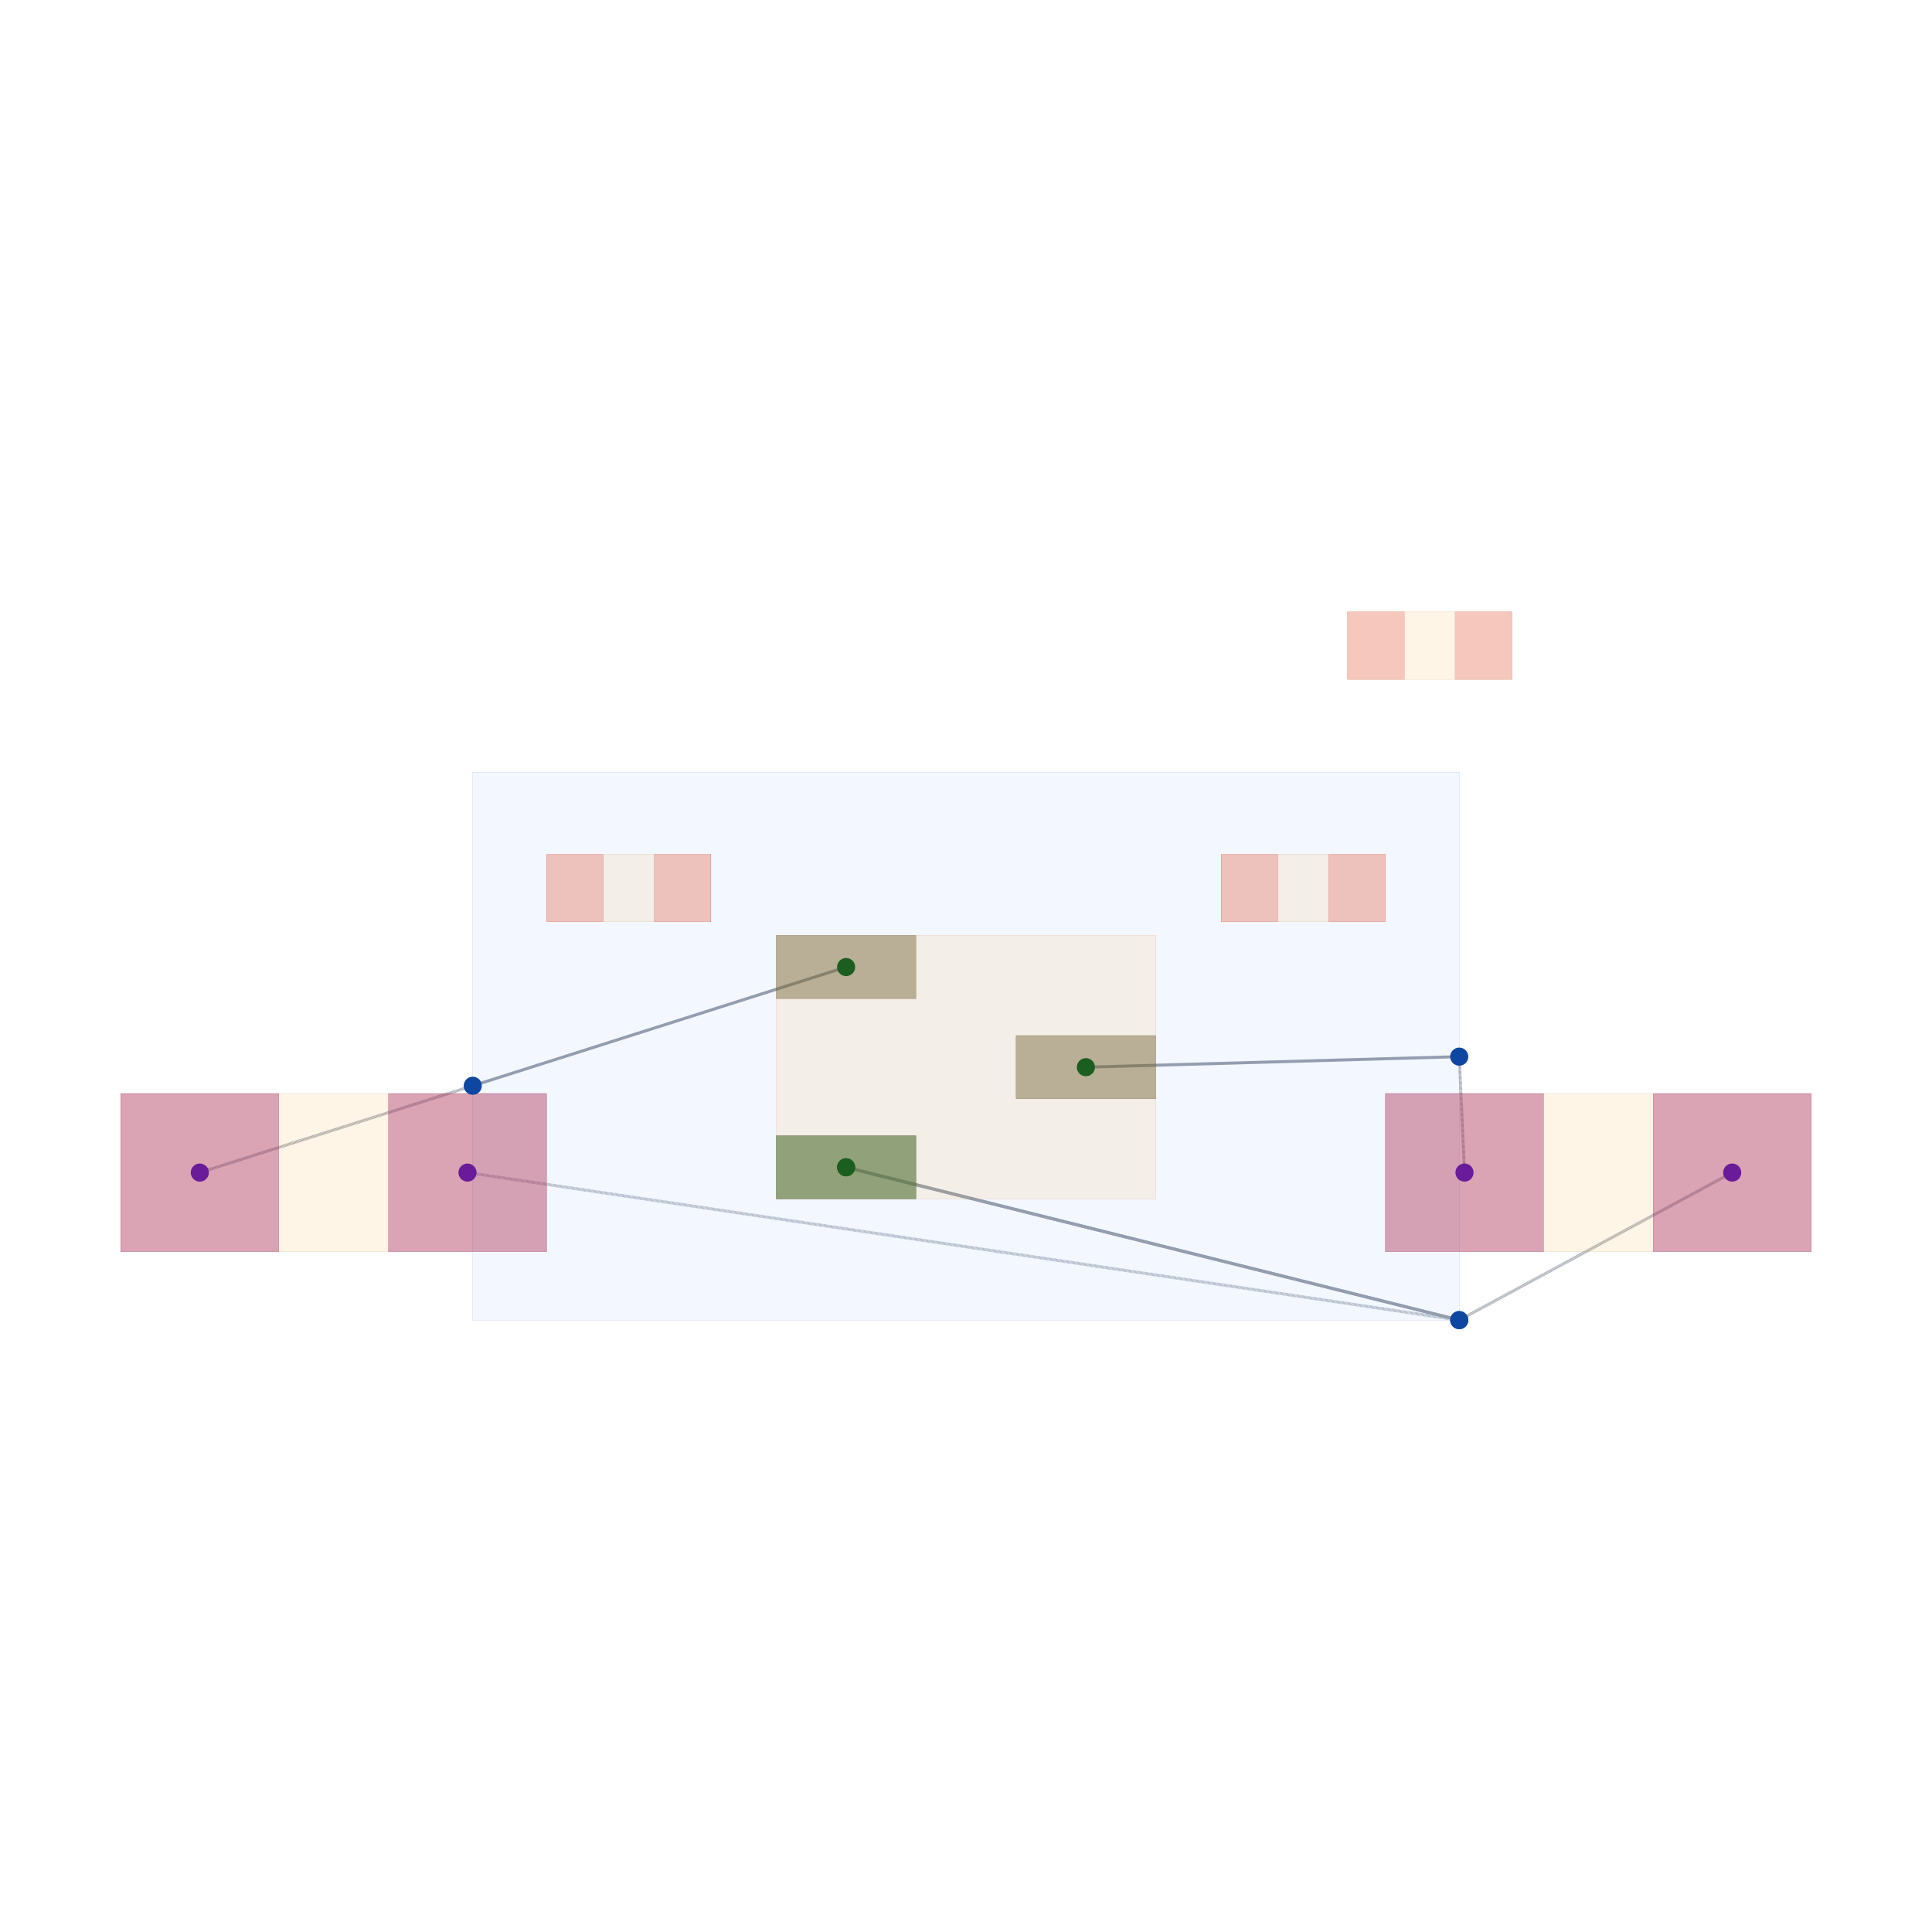
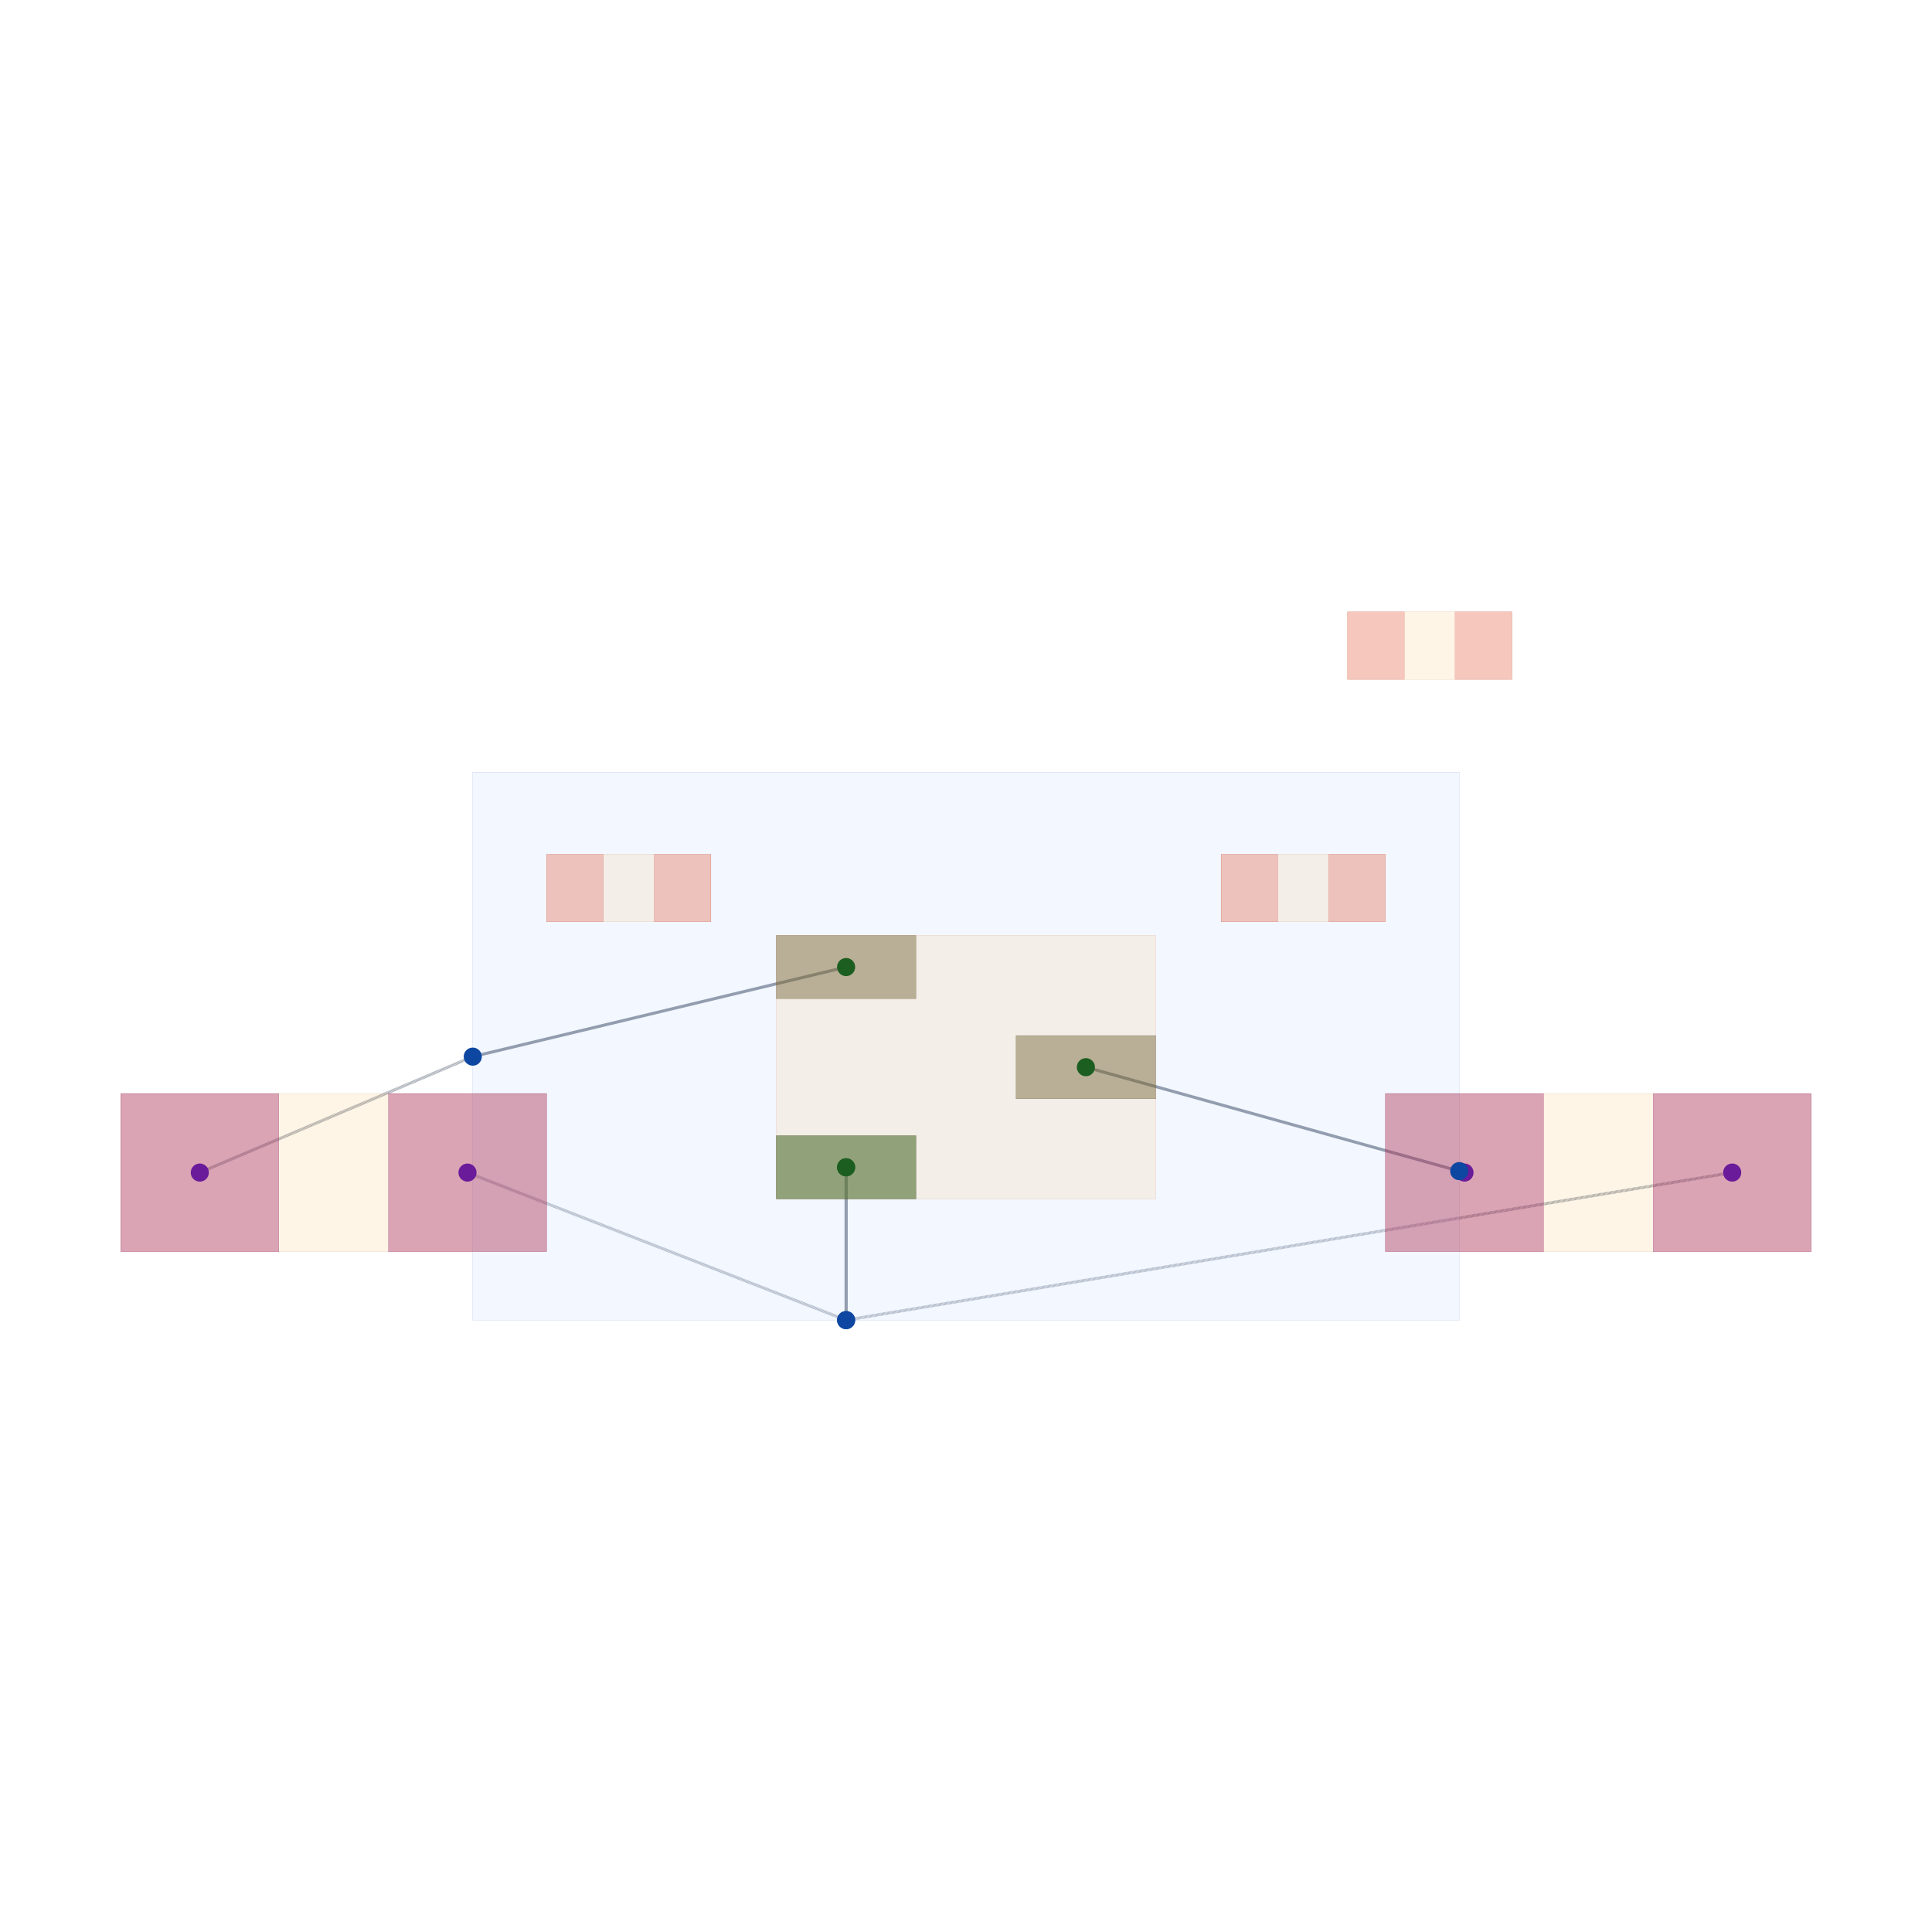
<svg xmlns="http://www.w3.org/2000/svg" width="640" height="640" viewBox="0 0 640 640">
  <rect width="100%" height="100%" fill="white" />
  <g>
-     <polyline data-points="-1.1375,0.95 -4.68,-0.17643701589889926" data-type="line" data-label="breakout segment source_trace_jin_vin_to_u1_vin" points="280.287,320.349 156.608,359.676" fill="none" stroke="#7e8794" stroke-width="1px" />
+     <polyline data-points="-1.1375,0.95 -4.68,0.10000000000000009" data-type="line" data-label="breakout segment source_trace_jin_vin_to_u1_vin" points="280.287,320.349 156.608,350.025" fill="none" stroke="#7e8794" stroke-width="1px" />
  </g>
  <g>
-     <polyline data-points="-4.68,-0.17643701589889926 -7.27,-1" data-type="line" data-label="target guide source_trace_jin_vin_to_u1_vin" points="156.608,359.676 66.185,388.429" fill="none" stroke="#7e8794" stroke-width="1px" stroke-dasharray="0.15 0.15" />
+     <polyline data-points="-4.68,0.10000000000000009 -7.27,-1" data-type="line" data-label="target guide source_trace_jin_vin_to_u1_vin" points="156.608,350.025 66.185,388.429" fill="none" stroke="#7e8794" stroke-width="1px" stroke-dasharray="0.15 0.15" />
  </g>
  <g>
-     <polyline data-points="-1.1375,-0.95 4.68,-2.4" data-type="line" data-label="breakout segment source_trace_jin_gnd_to_u1_gnd" points="280.287,386.683 483.392,437.307" fill="none" stroke="#7e8794" stroke-width="1px" />
+     <polyline data-points="-1.1375,-0.95 -1.1375,-2.4" data-type="line" data-label="breakout segment source_trace_jin_gnd_to_u1_gnd" points="280.287,386.683 280.287,437.307" fill="none" stroke="#7e8794" stroke-width="1px" />
  </g>
  <g>
-     <polyline data-points="4.68,-2.4 -4.73,-1" data-type="line" data-label="target guide source_trace_jin_gnd_to_u1_gnd" points="483.392,437.307 154.863,388.429" fill="none" stroke="#7e8794" stroke-width="1px" stroke-dasharray="0.15 0.15" />
+     <polyline data-points="-1.1375,-2.4 -4.73,-1" data-type="line" data-label="target guide source_trace_jin_gnd_to_u1_gnd" points="280.287,437.307 154.863,388.429" fill="none" stroke="#7e8794" stroke-width="1px" stroke-dasharray="0.15 0.15" />
  </g>
  <g>
-     <polyline data-points="-1.1375,-0.95 4.68,-2.4" data-type="line" data-label="breakout segment source_trace_jout_gnd_to_u1_gnd" points="280.287,386.683 483.392,437.307" fill="none" stroke="#7e8794" stroke-width="1px" />
+     <polyline data-points="-1.1375,-0.95 -1.1375,-2.4" data-type="line" data-label="breakout segment source_trace_jout_gnd_to_u1_gnd" points="280.287,386.683 280.287,437.307" fill="none" stroke="#7e8794" stroke-width="1px" />
  </g>
  <g>
-     <polyline data-points="4.68,-2.4 7.27,-1" data-type="line" data-label="target guide source_trace_jout_gnd_to_u1_gnd" points="483.392,437.307 573.815,388.429" fill="none" stroke="#7e8794" stroke-width="1px" stroke-dasharray="0.15 0.15" />
+     <polyline data-points="-1.1375,-2.4 7.27,-1" data-type="line" data-label="target guide source_trace_jout_gnd_to_u1_gnd" points="280.287,437.307 573.815,388.429" fill="none" stroke="#7e8794" stroke-width="1px" stroke-dasharray="0.15 0.15" />
  </g>
  <g>
-     <polyline data-points="1.1375,0 4.68,0.10000000000000009" data-type="line" data-label="breakout segment source_trace_jout_vout_to_u1_vout" points="359.713,353.516 483.392,350.025" fill="none" stroke="#7e8794" stroke-width="1px" />
+     <polyline data-points="1.1375,0 4.68,-0.9860821155184412" data-type="line" data-label="breakout segment source_trace_jout_vout_to_u1_vout" points="359.713,353.516 483.392,387.943" fill="none" stroke="#7e8794" stroke-width="1px" />
  </g>
  <g>
-     <polyline data-points="4.68,0.10000000000000009 4.73,-1" data-type="line" data-label="target guide source_trace_jout_vout_to_u1_vout" points="483.392,350.025 485.137,388.429" fill="none" stroke="#7e8794" stroke-width="1px" stroke-dasharray="0.15 0.15" />
+     <polyline data-points="4.68,-0.9860821155184412 4.73,-1" data-type="line" data-label="target guide source_trace_jout_vout_to_u1_vout" points="483.392,387.943 485.137,388.429" fill="none" stroke="#7e8794" stroke-width="1px" stroke-dasharray="0.15 0.15" />
  </g>
  <g>
    <rect data-type="rect" data-label="breakout bounds" data-x="0" data-y="0.19999999999999973" x="156.608" y="255.761" width="326.783" height="181.546" fill="rgba(210, 225, 255, 0.25)" stroke="#315fba" stroke-width="0.029" />
  </g>
  <g>
    <rect data-type="rect" data-label="U1 sot23" data-x="0" data-y="0" x="257.157" y="309.875" width="125.686" height="87.282" fill="rgba(245, 158, 11, 0.1)" stroke="#b45309" stroke-width="0.029" />
  </g>
  <g>
    <rect data-type="rect" data-label="CIN 0402" data-x="-3.2" data-y="1.7" x="181.047" y="282.993" width="54.464" height="22.344" fill="rgba(245, 158, 11, 0.1)" stroke="#b45309" stroke-width="0.029" />
  </g>
  <g>
    <rect data-type="rect" data-label="COUT 0402" data-x="3.2" data-y="1.7" x="404.489" y="282.993" width="54.464" height="22.344" fill="rgba(245, 158, 11, 0.1)" stroke="#b45309" stroke-width="0.029" />
  </g>
  <g>
    <rect data-type="rect" data-label="JIN pinrow2" data-x="-6" data-y="-1" x="40" y="362.244" width="141.047" height="52.369" fill="rgba(245, 158, 11, 0.1)" stroke="#b45309" stroke-width="0.029" />
  </g>
  <g>
    <rect data-type="rect" data-label="JOUT pinrow2" data-x="6" data-y="-1" x="458.953" y="362.244" width="141.047" height="52.369" fill="rgba(245, 158, 11, 0.1)" stroke="#b45309" stroke-width="0.029" />
  </g>
  <g>
    <rect data-type="rect" data-label="RLED 0402" data-x="4.4" data-y="4" x="446.384" y="202.693" width="54.464" height="22.344" fill="rgba(245, 158, 11, 0.1)" stroke="#b45309" stroke-width="0.029" />
  </g>
  <g>
    <rect data-type="rect" data-label="U1.VIN" data-x="-1.1375" data-y="0.95" x="257.157" y="309.875" width="46.259" height="20.948" fill="rgba(220, 38, 38, 0.22)" stroke="#b91c1c" stroke-width="0.029" />
  </g>
  <g>
    <rect data-type="rect" data-label="U1.GND" data-x="-1.1375" data-y="-0.95" x="257.157" y="376.209" width="46.259" height="20.948" fill="rgba(220, 38, 38, 0.22)" stroke="#b91c1c" stroke-width="0.029" />
  </g>
  <g>
    <rect data-type="rect" data-label="U1.VOUT" data-x="1.1375" data-y="0" x="336.584" y="343.042" width="46.259" height="20.948" fill="rgba(220, 38, 38, 0.22)" stroke="#b91c1c" stroke-width="0.029" />
  </g>
  <g>
    <rect data-type="rect" data-label="CIN.1" data-x="-3.71" data-y="1.7" x="181.047" y="282.993" width="18.853" height="22.344" fill="rgba(220, 38, 38, 0.22)" stroke="#b91c1c" stroke-width="0.029" />
  </g>
  <g>
    <rect data-type="rect" data-label="CIN.2" data-x="-2.6900000000000004" data-y="1.7" x="216.658" y="282.993" width="18.853" height="22.344" fill="rgba(220, 38, 38, 0.22)" stroke="#b91c1c" stroke-width="0.029" />
  </g>
  <g>
    <rect data-type="rect" data-label="COUT.1" data-x="2.6900000000000004" data-y="1.7" x="404.489" y="282.993" width="18.853" height="22.344" fill="rgba(220, 38, 38, 0.22)" stroke="#b91c1c" stroke-width="0.029" />
  </g>
  <g>
    <rect data-type="rect" data-label="COUT.2" data-x="3.71" data-y="1.7" x="440.1" y="282.993" width="18.853" height="22.344" fill="rgba(220, 38, 38, 0.22)" stroke="#b91c1c" stroke-width="0.029" />
  </g>
  <g>
    <rect data-type="rect" data-label="JIN.VIN" data-x="-7.27" data-y="-1" x="40" y="362.244" width="52.369" height="52.369" fill="rgba(220, 38, 38, 0.22)" stroke="#b91c1c" stroke-width="0.029" />
  </g>
  <g>
    <rect data-type="rect" data-label="JIN.GND" data-x="-4.73" data-y="-1" x="128.678" y="362.244" width="52.369" height="52.369" fill="rgba(220, 38, 38, 0.22)" stroke="#b91c1c" stroke-width="0.029" />
  </g>
  <g>
    <rect data-type="rect" data-label="JOUT.VOUT" data-x="4.73" data-y="-1" x="458.953" y="362.244" width="52.369" height="52.369" fill="rgba(220, 38, 38, 0.22)" stroke="#b91c1c" stroke-width="0.029" />
  </g>
  <g>
    <rect data-type="rect" data-label="JOUT.GND" data-x="7.27" data-y="-1" x="547.631" y="362.244" width="52.369" height="52.369" fill="rgba(220, 38, 38, 0.22)" stroke="#b91c1c" stroke-width="0.029" />
  </g>
  <g>
    <rect data-type="rect" data-label="RLED.1" data-x="3.8900000000000006" data-y="4" x="446.384" y="202.693" width="18.853" height="22.344" fill="rgba(220, 38, 38, 0.22)" stroke="#b91c1c" stroke-width="0.029" />
  </g>
  <g>
    <rect data-type="rect" data-label="RLED.2" data-x="4.91" data-y="4" x="481.995" y="202.693" width="18.853" height="22.344" fill="rgba(220, 38, 38, 0.22)" stroke="#b91c1c" stroke-width="0.029" />
  </g>
  <g>
    <rect data-type="rect" data-label="U1.VIN" data-x="-1.1375" data-y="0.95" x="257.157" y="309.875" width="46.259" height="20.948" fill="rgba(46, 125, 50, 0.28)" stroke="#1b5e20" stroke-width="0.029" />
  </g>
  <g>
    <rect data-type="rect" data-label="U1.GND" data-x="-1.1375" data-y="-0.95" x="257.157" y="376.209" width="46.259" height="20.948" fill="rgba(46, 125, 50, 0.28)" stroke="#1b5e20" stroke-width="0.029" />
  </g>
  <g>
    <rect data-type="rect" data-label="U1.GND" data-x="-1.1375" data-y="-0.95" x="257.157" y="376.209" width="46.259" height="20.948" fill="rgba(46, 125, 50, 0.28)" stroke="#1b5e20" stroke-width="0.029" />
  </g>
  <g>
    <rect data-type="rect" data-label="U1.VOUT" data-x="1.1375" data-y="0" x="336.584" y="343.042" width="46.259" height="20.948" fill="rgba(46, 125, 50, 0.28)" stroke="#1b5e20" stroke-width="0.029" />
  </g>
  <g>
    <rect data-type="rect" data-label="JIN.VIN" data-x="-7.27" data-y="-1" x="40" y="362.244" width="52.369" height="52.369" fill="rgba(106, 27, 154, 0.2)" stroke="#6a1b9a" stroke-width="0.029" />
  </g>
  <g>
    <rect data-type="rect" data-label="JIN.GND" data-x="-4.73" data-y="-1" x="128.678" y="362.244" width="52.369" height="52.369" fill="rgba(106, 27, 154, 0.2)" stroke="#6a1b9a" stroke-width="0.029" />
  </g>
  <g>
    <rect data-type="rect" data-label="JOUT.GND" data-x="7.27" data-y="-1" x="547.631" y="362.244" width="52.369" height="52.369" fill="rgba(106, 27, 154, 0.2)" stroke="#6a1b9a" stroke-width="0.029" />
  </g>
  <g>
    <rect data-type="rect" data-label="JOUT.VOUT" data-x="4.73" data-y="-1" x="458.953" y="362.244" width="52.369" height="52.369" fill="rgba(106, 27, 154, 0.2)" stroke="#6a1b9a" stroke-width="0.029" />
  </g>
  <g>
    <circle data-type="point" data-label="inside pad source_port_u1_vin" data-x="-1.1375" data-y="0.95" cx="280.287" cy="320.349" r="3" fill="#1b5e20" />
  </g>
  <g>
    <circle data-type="point" data-label="inside pad source_port_u1_gnd" data-x="-1.1375" data-y="-0.95" cx="280.287" cy="386.683" r="3" fill="#1b5e20" />
  </g>
  <g>
    <circle data-type="point" data-label="inside pad source_port_u1_gnd" data-x="-1.1375" data-y="-0.95" cx="280.287" cy="386.683" r="3" fill="#1b5e20" />
  </g>
  <g>
    <circle data-type="point" data-label="inside pad source_port_u1_vout" data-x="1.1375" data-y="0" cx="359.713" cy="353.516" r="3" fill="#1b5e20" />
  </g>
  <g>
    <circle data-type="point" data-label="outside target source_port_jin_vin" data-x="-7.27" data-y="-1" cx="66.185" cy="388.429" r="3" fill="#6a1b9a" />
  </g>
  <g>
    <circle data-type="point" data-label="outside target source_port_jin_gnd" data-x="-4.73" data-y="-1" cx="154.863" cy="388.429" r="3" fill="#6a1b9a" />
  </g>
  <g>
    <circle data-type="point" data-label="outside target source_port_jout_gnd" data-x="7.27" data-y="-1" cx="573.815" cy="388.429" r="3" fill="#6a1b9a" />
  </g>
  <g>
    <circle data-type="point" data-label="outside target source_port_jout_vout" data-x="4.73" data-y="-1" cx="485.137" cy="388.429" r="3" fill="#6a1b9a" />
  </g>
  <g>
-     <circle data-type="point" data-label="selected breakout source_port_u1_vin" data-x="-4.68" data-y="-0.17643701589889926" cx="156.608" cy="359.676" r="3" fill="#0d47a1" />
+     <circle data-type="point" data-label="selected breakout source_port_u1_vin" data-x="-4.68" data-y="0.10000000000000009" cx="156.608" cy="350.025" r="3" fill="#0d47a1" />
  </g>
  <g>
-     <circle data-type="point" data-label="selected breakout source_port_u1_gnd" data-x="4.68" data-y="-2.4" cx="483.392" cy="437.307" r="3" fill="#0d47a1" />
+     <circle data-type="point" data-label="selected breakout source_port_u1_gnd" data-x="-1.1375" data-y="-2.4" cx="280.287" cy="437.307" r="3" fill="#0d47a1" />
  </g>
  <g>
-     <circle data-type="point" data-label="selected breakout source_port_u1_gnd" data-x="4.68" data-y="-2.4" cx="483.392" cy="437.307" r="3" fill="#0d47a1" />
+     <circle data-type="point" data-label="selected breakout source_port_u1_gnd" data-x="-1.1375" data-y="-2.4" cx="280.287" cy="437.307" r="3" fill="#0d47a1" />
  </g>
  <g>
-     <circle data-type="point" data-label="selected breakout source_port_u1_vout" data-x="4.68" data-y="0.10000000000000009" cx="483.392" cy="350.025" r="3" fill="#0d47a1" />
+     <circle data-type="point" data-label="selected breakout source_port_u1_vout" data-x="4.68" data-y="-0.9860821155184412" cx="483.392" cy="387.943" r="3" fill="#0d47a1" />
  </g>
  <g id="crosshair" style="display: none">
    <line id="crosshair-h" y1="0" y2="640" stroke="#666" stroke-width="0.5" />
    <line id="crosshair-v" x1="0" x2="640" stroke="#666" stroke-width="0.5" />
    <text id="coordinates" font-family="monospace" font-size="12" fill="#666" />
  </g>
</svg>
